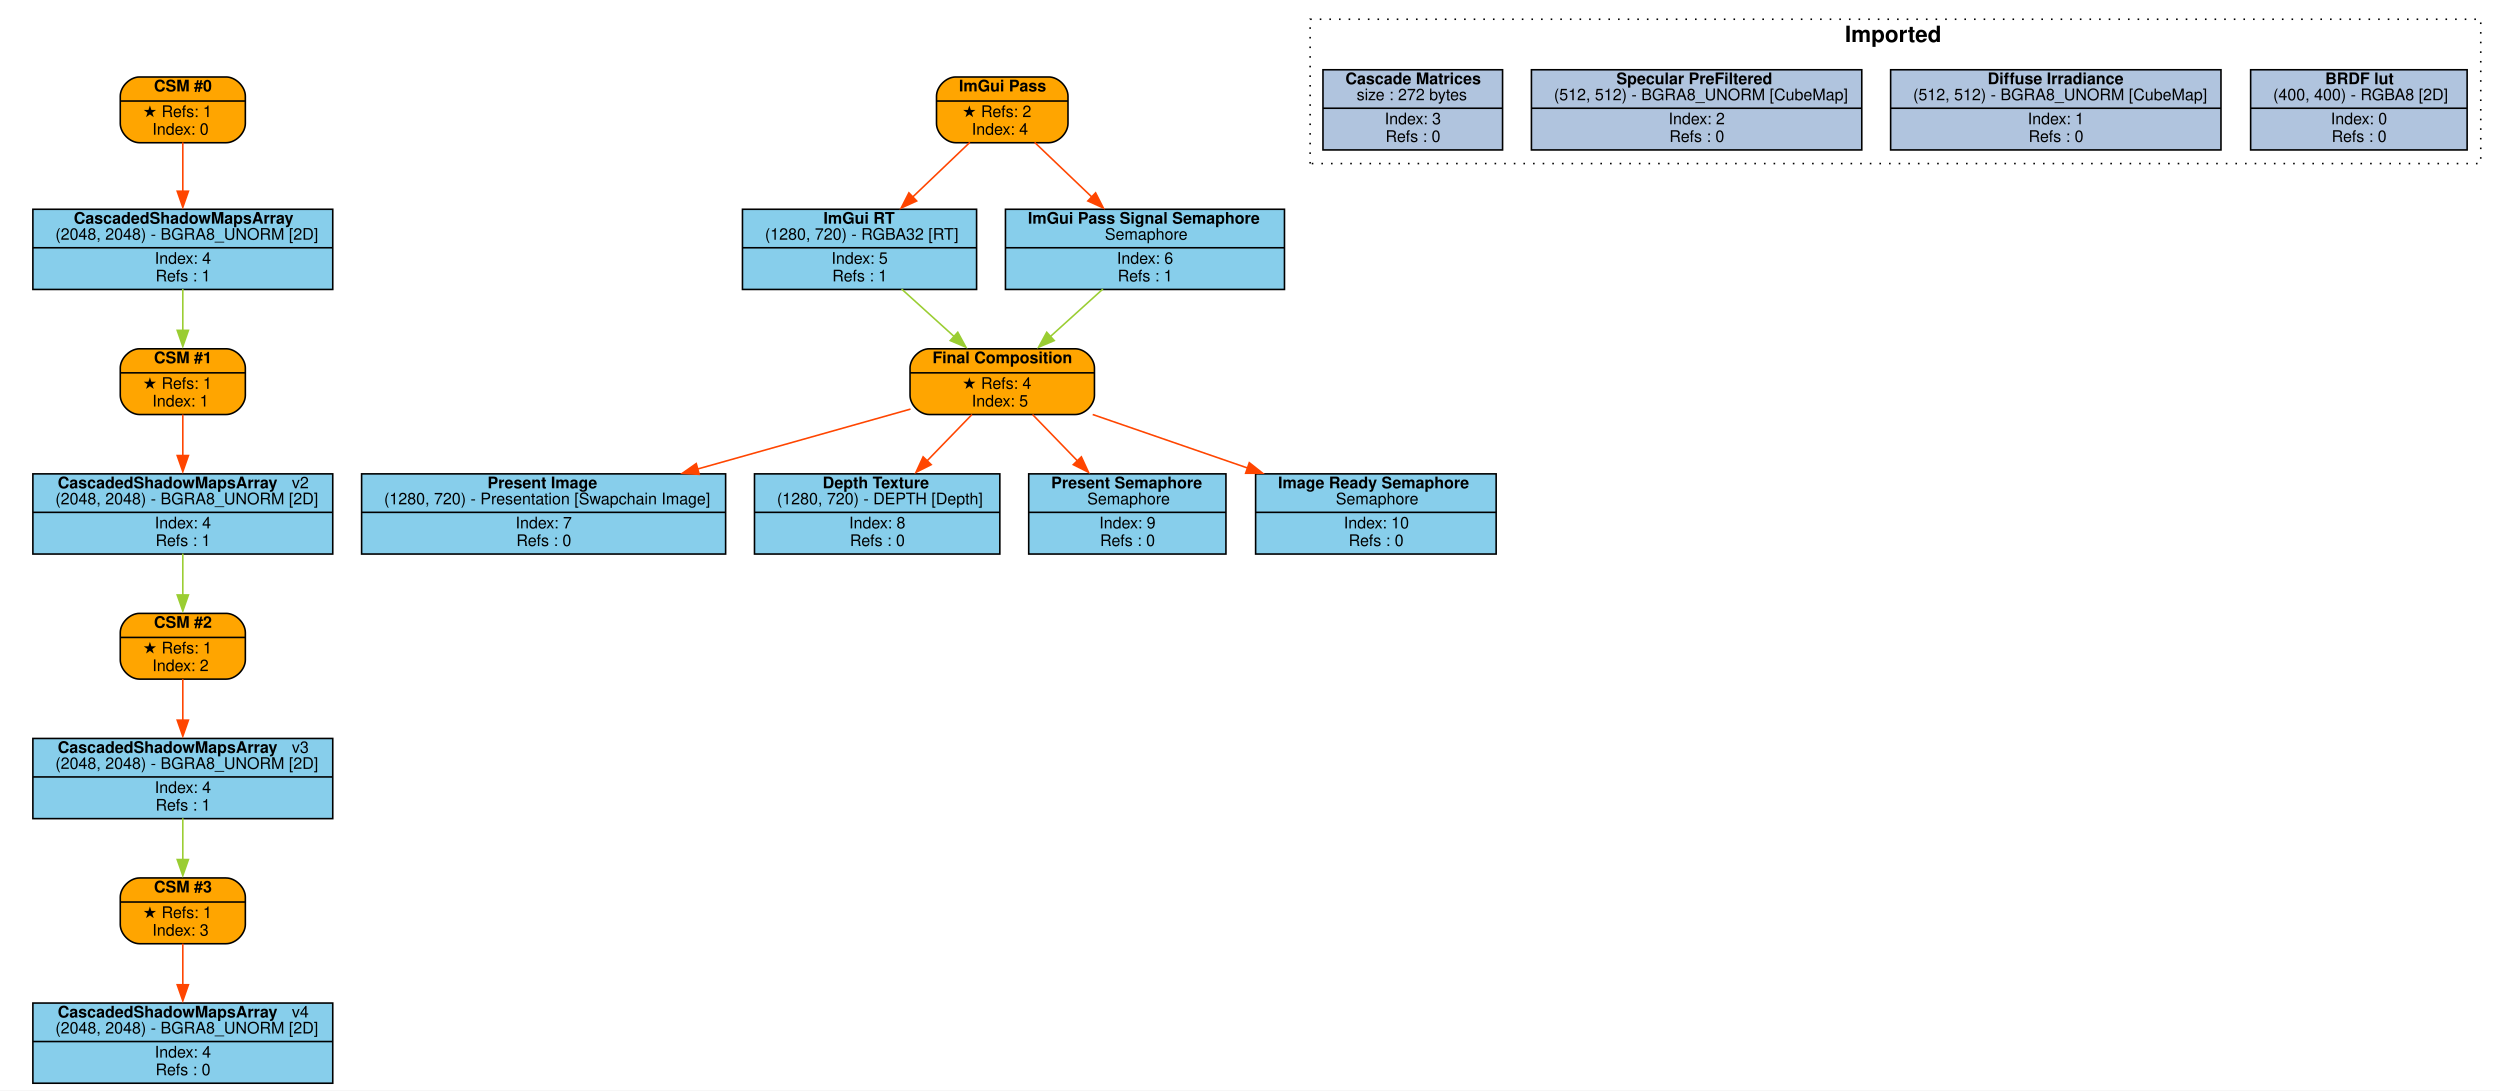
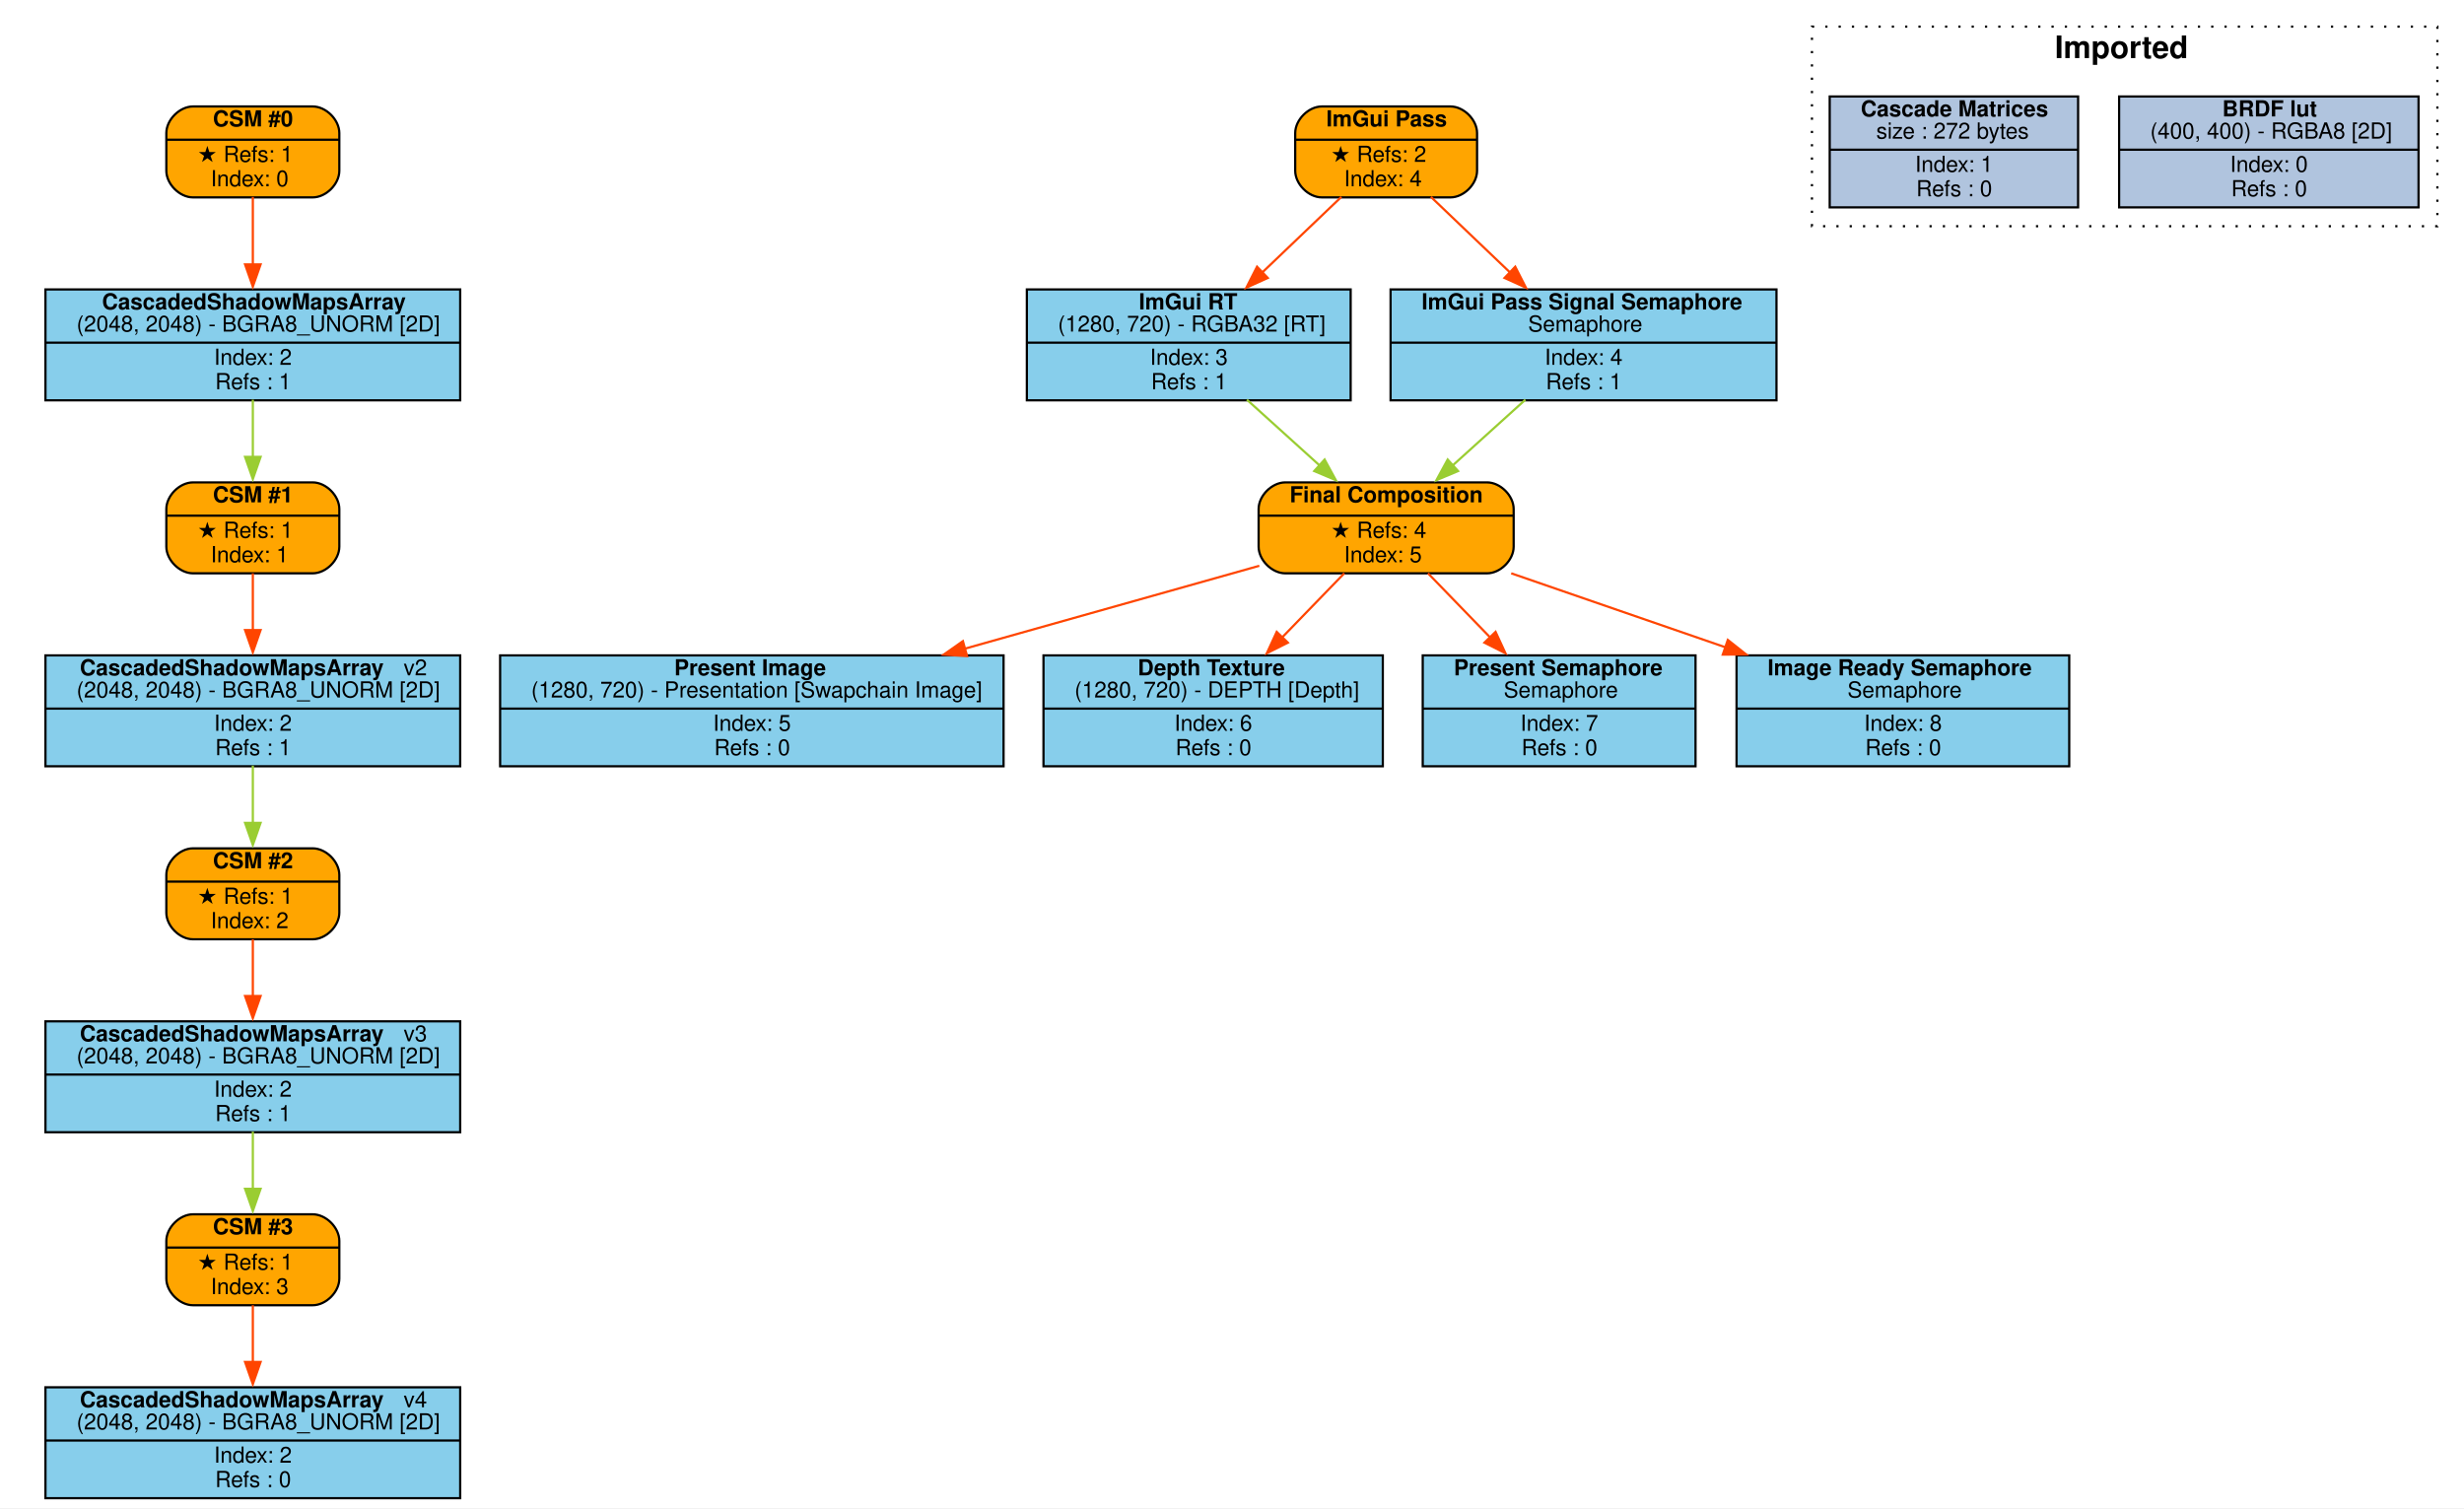
- <svg xmlns="http://www.w3.org/2000/svg" width="1559pt" height="680pt" viewBox="0.00 0.00 1559.00 680.00">
+ <svg xmlns="http://www.w3.org/2000/svg" width="1111pt" height="680pt" viewBox="0.00 0.00 1111.00 680.00">
  <g id="graph0" class="graph" transform="scale(1 1) rotate(0) translate(4 676)">
-     <polygon fill="white" stroke="none" points="-4,4 -4,-676 1555,-676 1555,4 -4,4" />
+     <polygon fill="white" stroke="none" points="-4,4 -4,-676 1107,-676 1107,4 -4,4" />
+     <g id="clust19" class="cluster">
+ </g>
+     <g id="clust20" class="cluster">
+ </g>
    <g id="clust21" class="cluster">
</g>
    <g id="clust22" class="cluster">
</g>
+     <g id="clust23" class="cluster">
+ </g>
+     <g id="clust24" class="cluster">
+ </g>
    <g id="clust25" class="cluster">
- </g>
-     <g id="clust24" class="cluster">
- </g>
-     <g id="clust26" class="cluster">
- </g>
-     <g id="clust23" class="cluster">
- </g>
-     <g id="clust27" class="cluster">
-       <polygon fill="none" stroke="black" stroke-dasharray="1,5" points="813,-574 813,-664 1543,-664 1543,-574 813,-574" />
-       <text text-anchor="start" x="1142.5" y="-649.8" font-family="Helvetica,sans-Serif" font-size="14.00"> </text>
-       <text text-anchor="start" x="1146.5" y="-649.8" font-family="Helvetica,sans-Serif" font-weight="bold" font-size="14.00">Imported</text>
-       <text text-anchor="start" x="1209.5" y="-649.8" font-family="Helvetica,sans-Serif" font-size="14.00"> </text>
+       <polygon fill="none" stroke="black" stroke-dasharray="1,5" points="813,-574 813,-664 1095,-664 1095,-574 813,-574" />
+       <text text-anchor="start" x="918.5" y="-649.8" font-family="Helvetica,sans-Serif" font-size="14.00"> </text>
+       <text text-anchor="start" x="922.5" y="-649.8" font-family="Helvetica,sans-Serif" font-weight="bold" font-size="14.00">Imported</text>
+       <text text-anchor="start" x="985.5" y="-649.8" font-family="Helvetica,sans-Serif" font-size="14.00"> </text>
    </g>
    <g id="node1" class="node">
      <path fill="orange" stroke="black" d="M83,-587C83,-587 137,-587 137,-587 143,-587 149,-593 149,-599 149,-599 149,-616 149,-616 149,-622 143,-628 137,-628 137,-628 83,-628 83,-628 77,-628 71,-622 71,-616 71,-616 71,-599 71,-599 71,-593 77,-587 83,-587" />
      <text text-anchor="start" x="92" y="-619" font-family="Helvetica,sans-Serif" font-weight="bold" font-size="10.00">CSM #0</text>
      <polyline fill="none" stroke="black" points="71,-613 149,-613" />
      <text text-anchor="start" x="85" y="-603" font-family="Helvetica,sans-Serif" font-size="10.00">★ Refs: 1</text>
      <text text-anchor="start" x="91" y="-592" font-family="Helvetica,sans-Serif" font-size="10.00"> Index: 0</text>
    </g>
-     <g id="node11" class="node">
+     <g id="node9" class="node">
      <polygon fill="skyblue" stroke="black" points="16.5,-495.5 16.5,-545.5 203.5,-545.5 203.5,-495.5 16.5,-495.5" />
      <text text-anchor="start" x="42" y="-536.5" font-family="Helvetica,sans-Serif" font-weight="bold" font-size="10.00">CascadedShadowMapsArray</text>
      <text text-anchor="start" x="30.5" y="-526.5" font-family="Helvetica,sans-Serif" font-size="10.00">(2048, 2048) - BGRA8_UNORM [2D]</text>
      <polyline fill="none" stroke="black" points="16.5,-521.5 203.5,-521.5" />
-       <text text-anchor="start" x="92.5" y="-511.5" font-family="Helvetica,sans-Serif" font-size="10.00">Index: 4</text>
+       <text text-anchor="start" x="92.5" y="-511.5" font-family="Helvetica,sans-Serif" font-size="10.00">Index: 2</text>
      <text text-anchor="start" x="93" y="-500.5" font-family="Helvetica,sans-Serif" font-size="10.00">Refs : 1</text>
    </g>
    <g id="edge1" class="edge">
      <path fill="none" stroke="orangered" d="M110,-587.21C110,-578.17 110,-567.11 110,-556.66" />
      <polygon fill="orangered" stroke="orangered" points="113.5,-556.78 110,-546.78 106.5,-556.78 113.5,-556.78" />
    </g>
    <g id="node2" class="node">
      <path fill="orange" stroke="black" d="M83,-417.5C83,-417.5 137,-417.5 137,-417.5 143,-417.5 149,-423.5 149,-429.5 149,-429.5 149,-446.5 149,-446.5 149,-452.5 143,-458.5 137,-458.5 137,-458.5 83,-458.5 83,-458.5 77,-458.5 71,-452.5 71,-446.5 71,-446.5 71,-429.5 71,-429.5 71,-423.5 77,-417.5 83,-417.5" />
      <text text-anchor="start" x="92" y="-449.5" font-family="Helvetica,sans-Serif" font-weight="bold" font-size="10.00">CSM #1</text>
      <polyline fill="none" stroke="black" points="71,-443.5 149,-443.5" />
      <text text-anchor="start" x="85" y="-433.5" font-family="Helvetica,sans-Serif" font-size="10.00">★ Refs: 1</text>
      <text text-anchor="start" x="91" y="-422.5" font-family="Helvetica,sans-Serif" font-size="10.00"> Index: 1</text>
    </g>
-     <g id="node12" class="node">
+     <g id="node10" class="node">
      <polygon fill="skyblue" stroke="black" points="16.5,-330.5 16.5,-380.5 203.5,-380.5 203.5,-330.5 16.5,-330.5" />
      <text text-anchor="start" x="32" y="-371.5" font-family="Helvetica,sans-Serif" font-weight="bold" font-size="10.00">CascadedShadowMapsArray</text>
      <text text-anchor="start" x="168" y="-371.5" font-family="Helvetica,sans-Serif" font-size="10.00">   </text>
      <text text-anchor="start" x="178" y="-371.5" font-family="Helvetica,sans-Serif" font-size="10.00">v2</text>
      <text text-anchor="start" x="30.5" y="-361.5" font-family="Helvetica,sans-Serif" font-size="10.00">(2048, 2048) - BGRA8_UNORM [2D]</text>
      <polyline fill="none" stroke="black" points="16.5,-356.5 203.5,-356.5" />
-       <text text-anchor="start" x="92.5" y="-346.5" font-family="Helvetica,sans-Serif" font-size="10.00">Index: 4</text>
+       <text text-anchor="start" x="92.5" y="-346.5" font-family="Helvetica,sans-Serif" font-size="10.00">Index: 2</text>
      <text text-anchor="start" x="93" y="-335.5" font-family="Helvetica,sans-Serif" font-size="10.00">Refs : 1</text>
    </g>
    <g id="edge2" class="edge">
      <path fill="none" stroke="orangered" d="M110,-417.51C110,-409.75 110,-400.56 110,-391.71" />
      <polygon fill="orangered" stroke="orangered" points="113.5,-391.92 110,-381.92 106.5,-391.92 113.5,-391.92" />
    </g>
    <g id="node3" class="node">
      <path fill="orange" stroke="black" d="M83,-252.5C83,-252.5 137,-252.5 137,-252.5 143,-252.5 149,-258.5 149,-264.5 149,-264.5 149,-281.5 149,-281.5 149,-287.5 143,-293.5 137,-293.5 137,-293.5 83,-293.5 83,-293.5 77,-293.5 71,-287.5 71,-281.5 71,-281.5 71,-264.5 71,-264.5 71,-258.5 77,-252.5 83,-252.5" />
      <text text-anchor="start" x="92" y="-284.5" font-family="Helvetica,sans-Serif" font-weight="bold" font-size="10.00">CSM #2</text>
      <polyline fill="none" stroke="black" points="71,-278.5 149,-278.5" />
      <text text-anchor="start" x="85" y="-268.5" font-family="Helvetica,sans-Serif" font-size="10.00">★ Refs: 1</text>
      <text text-anchor="start" x="91" y="-257.5" font-family="Helvetica,sans-Serif" font-size="10.00"> Index: 2</text>
    </g>
-     <g id="node13" class="node">
+     <g id="node11" class="node">
      <polygon fill="skyblue" stroke="black" points="16.5,-165.5 16.5,-215.5 203.5,-215.5 203.5,-165.5 16.5,-165.5" />
      <text text-anchor="start" x="32" y="-206.5" font-family="Helvetica,sans-Serif" font-weight="bold" font-size="10.00">CascadedShadowMapsArray</text>
      <text text-anchor="start" x="168" y="-206.5" font-family="Helvetica,sans-Serif" font-size="10.00">   </text>
      <text text-anchor="start" x="178" y="-206.5" font-family="Helvetica,sans-Serif" font-size="10.00">v3</text>
      <text text-anchor="start" x="30.5" y="-196.5" font-family="Helvetica,sans-Serif" font-size="10.00">(2048, 2048) - BGRA8_UNORM [2D]</text>
      <polyline fill="none" stroke="black" points="16.5,-191.5 203.5,-191.5" />
-       <text text-anchor="start" x="92.5" y="-181.5" font-family="Helvetica,sans-Serif" font-size="10.00">Index: 4</text>
+       <text text-anchor="start" x="92.5" y="-181.5" font-family="Helvetica,sans-Serif" font-size="10.00">Index: 2</text>
      <text text-anchor="start" x="93" y="-170.5" font-family="Helvetica,sans-Serif" font-size="10.00">Refs : 1</text>
    </g>
    <g id="edge3" class="edge">
      <path fill="none" stroke="orangered" d="M110,-252.51C110,-244.75 110,-235.56 110,-226.71" />
      <polygon fill="orangered" stroke="orangered" points="113.5,-226.92 110,-216.92 106.5,-226.92 113.5,-226.92" />
    </g>
    <g id="node4" class="node">
      <path fill="orange" stroke="black" d="M83,-87.5C83,-87.5 137,-87.5 137,-87.5 143,-87.5 149,-93.5 149,-99.5 149,-99.5 149,-116.5 149,-116.5 149,-122.5 143,-128.5 137,-128.5 137,-128.5 83,-128.5 83,-128.5 77,-128.5 71,-122.5 71,-116.5 71,-116.5 71,-99.5 71,-99.5 71,-93.5 77,-87.5 83,-87.5" />
      <text text-anchor="start" x="92" y="-119.5" font-family="Helvetica,sans-Serif" font-weight="bold" font-size="10.00">CSM #3</text>
      <polyline fill="none" stroke="black" points="71,-113.5 149,-113.5" />
      <text text-anchor="start" x="85" y="-103.5" font-family="Helvetica,sans-Serif" font-size="10.00">★ Refs: 1</text>
      <text text-anchor="start" x="91" y="-92.5" font-family="Helvetica,sans-Serif" font-size="10.00"> Index: 3</text>
    </g>
-     <g id="node14" class="node">
+     <g id="node12" class="node">
      <polygon fill="skyblue" stroke="black" points="16.5,-0.5 16.5,-50.5 203.5,-50.5 203.5,-0.5 16.5,-0.5" />
      <text text-anchor="start" x="32" y="-41.5" font-family="Helvetica,sans-Serif" font-weight="bold" font-size="10.00">CascadedShadowMapsArray</text>
      <text text-anchor="start" x="168" y="-41.5" font-family="Helvetica,sans-Serif" font-size="10.00">   </text>
      <text text-anchor="start" x="178" y="-41.5" font-family="Helvetica,sans-Serif" font-size="10.00">v4</text>
      <text text-anchor="start" x="30.5" y="-31.5" font-family="Helvetica,sans-Serif" font-size="10.00">(2048, 2048) - BGRA8_UNORM [2D]</text>
      <polyline fill="none" stroke="black" points="16.5,-26.5 203.5,-26.5" />
-       <text text-anchor="start" x="92.5" y="-16.5" font-family="Helvetica,sans-Serif" font-size="10.00">Index: 4</text>
+       <text text-anchor="start" x="92.5" y="-16.5" font-family="Helvetica,sans-Serif" font-size="10.00">Index: 2</text>
      <text text-anchor="start" x="93" y="-5.5" font-family="Helvetica,sans-Serif" font-size="10.00">Refs : 0</text>
    </g>
    <g id="edge4" class="edge">
      <path fill="none" stroke="orangered" d="M110,-87.51C110,-79.75 110,-70.56 110,-61.71" />
      <polygon fill="orangered" stroke="orangered" points="113.5,-61.92 110,-51.92 106.5,-61.92 113.5,-61.92" />
    </g>
    <g id="node5" class="node">
      <path fill="orange" stroke="black" d="M592,-587C592,-587 650,-587 650,-587 656,-587 662,-593 662,-599 662,-599 662,-616 662,-616 662,-622 656,-628 650,-628 650,-628 592,-628 592,-628 586,-628 580,-622 580,-616 580,-616 580,-599 580,-599 580,-593 586,-587 592,-587" />
      <text text-anchor="start" x="594" y="-619" font-family="Helvetica,sans-Serif" font-weight="bold" font-size="10.00">ImGui Pass</text>
      <polyline fill="none" stroke="black" points="580,-613 662,-613" />
      <text text-anchor="start" x="596" y="-603" font-family="Helvetica,sans-Serif" font-size="10.00">★ Refs: 2</text>
      <text text-anchor="start" x="602" y="-592" font-family="Helvetica,sans-Serif" font-size="10.00"> Index: 4</text>
    </g>
-     <g id="node15" class="node">
+     <g id="node13" class="node">
      <polygon fill="skyblue" stroke="black" points="459,-495.5 459,-545.5 605,-545.5 605,-495.5 459,-495.5" />
      <text text-anchor="start" x="509.5" y="-536.5" font-family="Helvetica,sans-Serif" font-weight="bold" font-size="10.00">ImGui RT</text>
      <text text-anchor="start" x="473" y="-526.5" font-family="Helvetica,sans-Serif" font-size="10.00">(1280, 720) - RGBA32 [RT]</text>
      <polyline fill="none" stroke="black" points="459,-521.5 605,-521.5" />
-       <text text-anchor="start" x="514.5" y="-511.5" font-family="Helvetica,sans-Serif" font-size="10.00">Index: 5</text>
+       <text text-anchor="start" x="514.5" y="-511.5" font-family="Helvetica,sans-Serif" font-size="10.00">Index: 3</text>
      <text text-anchor="start" x="515" y="-500.5" font-family="Helvetica,sans-Serif" font-size="10.00">Refs : 1</text>
    </g>
    <g id="edge5" class="edge">
      <path fill="none" stroke="orangered" d="M600.8,-587.21C590.22,-577.1 576.99,-564.47 564.97,-552.98" />
      <polygon fill="orangered" stroke="orangered" points="567.63,-550.68 557.98,-546.31 562.79,-555.75 567.63,-550.68" />
    </g>
-     <g id="node16" class="node">
+     <g id="node14" class="node">
      <polygon fill="skyblue" stroke="black" points="623,-495.5 623,-545.5 797,-545.5 797,-495.5 623,-495.5" />
      <text text-anchor="start" x="637" y="-536.5" font-family="Helvetica,sans-Serif" font-weight="bold" font-size="10.00">ImGui Pass Signal Semaphore</text>
      <text text-anchor="start" x="685" y="-526.5" font-family="Helvetica,sans-Serif" font-size="10.00">Semaphore</text>
      <polyline fill="none" stroke="black" points="623,-521.5 797,-521.5" />
-       <text text-anchor="start" x="692.5" y="-511.5" font-family="Helvetica,sans-Serif" font-size="10.00">Index: 6</text>
+       <text text-anchor="start" x="692.5" y="-511.5" font-family="Helvetica,sans-Serif" font-size="10.00">Index: 4</text>
      <text text-anchor="start" x="693" y="-500.5" font-family="Helvetica,sans-Serif" font-size="10.00">Refs : 1</text>
    </g>
    <g id="edge6" class="edge">
      <path fill="none" stroke="orangered" d="M641.2,-587.21C651.78,-577.1 665.01,-564.47 677.03,-552.98" />
      <polygon fill="orangered" stroke="orangered" points="679.21,-555.75 684.02,-546.31 674.37,-550.68 679.21,-555.75" />
    </g>
    <g id="node6" class="node">
      <path fill="orange" stroke="black" d="M575.5,-417.5C575.5,-417.5 666.5,-417.5 666.5,-417.5 672.5,-417.5 678.5,-423.5 678.5,-429.5 678.5,-429.5 678.5,-446.5 678.5,-446.5 678.5,-452.5 672.5,-458.5 666.5,-458.5 666.5,-458.5 575.5,-458.5 575.5,-458.5 569.5,-458.5 563.5,-452.5 563.5,-446.5 563.5,-446.5 563.5,-429.5 563.5,-429.5 563.5,-423.5 569.5,-417.5 575.5,-417.5" />
      <text text-anchor="start" x="577.5" y="-449.5" font-family="Helvetica,sans-Serif" font-weight="bold" font-size="10.00">Final Composition</text>
      <polyline fill="none" stroke="black" points="563.5,-443.5 678.5,-443.5" />
      <text text-anchor="start" x="596" y="-433.5" font-family="Helvetica,sans-Serif" font-size="10.00">★ Refs: 4</text>
      <text text-anchor="start" x="602" y="-422.5" font-family="Helvetica,sans-Serif" font-size="10.00"> Index: 5</text>
    </g>
-     <g id="node17" class="node">
+     <g id="node15" class="node">
      <polygon fill="skyblue" stroke="black" points="221.5,-330.5 221.5,-380.5 448.5,-380.5 448.5,-330.5 221.5,-330.5" />
      <text text-anchor="start" x="300" y="-371.5" font-family="Helvetica,sans-Serif" font-weight="bold" font-size="10.00">Present Image</text>
      <text text-anchor="start" x="235.5" y="-361.5" font-family="Helvetica,sans-Serif" font-size="10.00">(1280, 720) - Presentation [Swapchain Image]</text>
      <polyline fill="none" stroke="black" points="221.5,-356.5 448.5,-356.5" />
-       <text text-anchor="start" x="317.5" y="-346.5" font-family="Helvetica,sans-Serif" font-size="10.00">Index: 7</text>
+       <text text-anchor="start" x="317.5" y="-346.5" font-family="Helvetica,sans-Serif" font-size="10.00">Index: 5</text>
      <text text-anchor="start" x="318" y="-335.5" font-family="Helvetica,sans-Serif" font-size="10.00">Refs : 0</text>
    </g>
    <g id="edge7" class="edge">
      <path fill="none" stroke="orangered" d="M563.81,-420.9C525.87,-410.22 475.13,-395.94 431.08,-383.54" />
      <polygon fill="orangered" stroke="orangered" points="432.06,-380.18 421.49,-380.84 430.17,-386.92 432.06,-380.18" />
    </g>
-     <g id="node18" class="node">
+     <g id="node16" class="node">
      <polygon fill="skyblue" stroke="black" points="466.5,-330.5 466.5,-380.5 619.5,-380.5 619.5,-330.5 466.5,-330.5" />
      <text text-anchor="start" x="509" y="-371.5" font-family="Helvetica,sans-Serif" font-weight="bold" font-size="10.00">Depth Texture</text>
      <text text-anchor="start" x="480.5" y="-361.5" font-family="Helvetica,sans-Serif" font-size="10.00">(1280, 720) - DEPTH [Depth]</text>
      <polyline fill="none" stroke="black" points="466.5,-356.5 619.5,-356.5" />
-       <text text-anchor="start" x="525.5" y="-346.5" font-family="Helvetica,sans-Serif" font-size="10.00">Index: 8</text>
+       <text text-anchor="start" x="525.5" y="-346.5" font-family="Helvetica,sans-Serif" font-size="10.00">Index: 6</text>
      <text text-anchor="start" x="526" y="-335.5" font-family="Helvetica,sans-Serif" font-size="10.00">Refs : 0</text>
    </g>
    <g id="edge8" class="edge">
      <path fill="none" stroke="orangered" d="M602.12,-417.51C593.66,-408.79 583.47,-398.27 573.95,-388.44" />
      <polygon fill="orangered" stroke="orangered" points="576.69,-386.24 567.22,-381.49 571.66,-391.11 576.69,-386.24" />
    </g>
-     <g id="node19" class="node">
+     <g id="node17" class="node">
      <polygon fill="skyblue" stroke="black" points="637.5,-330.5 637.5,-380.5 760.5,-380.5 760.5,-330.5 637.5,-330.5" />
      <text text-anchor="start" x="651.5" y="-371.5" font-family="Helvetica,sans-Serif" font-weight="bold" font-size="10.00">Present Semaphore</text>
      <text text-anchor="start" x="674" y="-361.5" font-family="Helvetica,sans-Serif" font-size="10.00">Semaphore</text>
      <polyline fill="none" stroke="black" points="637.5,-356.5 760.5,-356.5" />
-       <text text-anchor="start" x="681.5" y="-346.5" font-family="Helvetica,sans-Serif" font-size="10.00">Index: 9</text>
+       <text text-anchor="start" x="681.5" y="-346.5" font-family="Helvetica,sans-Serif" font-size="10.00">Index: 7</text>
      <text text-anchor="start" x="682" y="-335.5" font-family="Helvetica,sans-Serif" font-size="10.00">Refs : 0</text>
    </g>
    <g id="edge9" class="edge">
      <path fill="none" stroke="orangered" d="M639.88,-417.51C648.34,-408.79 658.53,-398.27 668.05,-388.44" />
      <polygon fill="orangered" stroke="orangered" points="670.34,-391.11 674.78,-381.49 665.31,-386.24 670.34,-391.11" />
    </g>
-     <g id="node20" class="node">
+     <g id="node18" class="node">
      <polygon fill="skyblue" stroke="black" points="779,-330.5 779,-380.5 929,-380.5 929,-330.5 779,-330.5" />
      <text text-anchor="start" x="793" y="-371.5" font-family="Helvetica,sans-Serif" font-weight="bold" font-size="10.00">Image Ready Semaphore</text>
      <text text-anchor="start" x="829" y="-361.5" font-family="Helvetica,sans-Serif" font-size="10.00">Semaphore</text>
      <polyline fill="none" stroke="black" points="779,-356.5 929,-356.5" />
-       <text text-anchor="start" x="834" y="-346.5" font-family="Helvetica,sans-Serif" font-size="10.00">Index: 10</text>
+       <text text-anchor="start" x="836.5" y="-346.5" font-family="Helvetica,sans-Serif" font-size="10.00">Index: 8</text>
      <text text-anchor="start" x="837" y="-335.5" font-family="Helvetica,sans-Serif" font-size="10.00">Refs : 0</text>
    </g>
    <g id="edge10" class="edge">
      <path fill="none" stroke="orangered" d="M677.4,-417.51C706.44,-407.48 742.35,-395.08 774.18,-384.08" />
      <polygon fill="orangered" stroke="orangered" points="775.06,-387.48 783.37,-380.9 772.78,-380.86 775.06,-387.48" />
    </g>
    <g id="node7" class="node">
-       <polygon fill="lightsteelblue" stroke="black" points="1399.5,-582.5 1399.5,-632.5 1534.5,-632.5 1534.5,-582.5 1399.5,-582.5" />
-       <text text-anchor="start" x="1446" y="-623.5" font-family="Helvetica,sans-Serif" font-weight="bold" font-size="10.00">BRDF lut</text>
-       <text text-anchor="start" x="1413.5" y="-613.5" font-family="Helvetica,sans-Serif" font-size="10.00">(400, 400) - RGBA8 [2D]</text>
-       <polyline fill="none" stroke="black" points="1399.5,-608.5 1534.5,-608.5" />
-       <text text-anchor="start" x="1449.5" y="-598.5" font-family="Helvetica,sans-Serif" font-size="10.00">Index: 0</text>
-       <text text-anchor="start" x="1450" y="-587.5" font-family="Helvetica,sans-Serif" font-size="10.00">Refs : 0</text>
+       <polygon fill="lightsteelblue" stroke="black" points="951.5,-582.5 951.5,-632.5 1086.5,-632.5 1086.5,-582.5 951.5,-582.5" />
+       <text text-anchor="start" x="998" y="-623.5" font-family="Helvetica,sans-Serif" font-weight="bold" font-size="10.00">BRDF lut</text>
+       <text text-anchor="start" x="965.5" y="-613.5" font-family="Helvetica,sans-Serif" font-size="10.00">(400, 400) - RGBA8 [2D]</text>
+       <polyline fill="none" stroke="black" points="951.5,-608.5 1086.5,-608.5" />
+       <text text-anchor="start" x="1001.5" y="-598.5" font-family="Helvetica,sans-Serif" font-size="10.00">Index: 0</text>
+       <text text-anchor="start" x="1002" y="-587.5" font-family="Helvetica,sans-Serif" font-size="10.00">Refs : 0</text>
    </g>
    <g id="node8" class="node">
-       <polygon fill="lightsteelblue" stroke="black" points="1175,-582.5 1175,-632.5 1381,-632.5 1381,-582.5 1175,-582.5" />
-       <text text-anchor="start" x="1235.5" y="-623.5" font-family="Helvetica,sans-Serif" font-weight="bold" font-size="10.00">Diffuse Irradiance</text>
-       <text text-anchor="start" x="1189" y="-613.5" font-family="Helvetica,sans-Serif" font-size="10.00">(512, 512) - BGRA8_UNORM [CubeMap]</text>
-       <polyline fill="none" stroke="black" points="1175,-608.5 1381,-608.5" />
-       <text text-anchor="start" x="1260.5" y="-598.5" font-family="Helvetica,sans-Serif" font-size="10.00">Index: 1</text>
-       <text text-anchor="start" x="1261" y="-587.5" font-family="Helvetica,sans-Serif" font-size="10.00">Refs : 0</text>
-     </g>
-     <g id="node9" class="node">
-       <polygon fill="lightsteelblue" stroke="black" points="951,-582.5 951,-632.5 1157,-632.5 1157,-582.5 951,-582.5" />
-       <text text-anchor="start" x="1004" y="-623.5" font-family="Helvetica,sans-Serif" font-weight="bold" font-size="10.00">Specular PreFiltered</text>
-       <text text-anchor="start" x="965" y="-613.5" font-family="Helvetica,sans-Serif" font-size="10.00">(512, 512) - BGRA8_UNORM [CubeMap]</text>
-       <polyline fill="none" stroke="black" points="951,-608.5 1157,-608.5" />
-       <text text-anchor="start" x="1036.5" y="-598.5" font-family="Helvetica,sans-Serif" font-size="10.00">Index: 2</text>
-       <text text-anchor="start" x="1037" y="-587.5" font-family="Helvetica,sans-Serif" font-size="10.00">Refs : 0</text>
-     </g>
-     <g id="node10" class="node">
      <polygon fill="lightsteelblue" stroke="black" points="821,-582.5 821,-632.5 933,-632.5 933,-582.5 821,-582.5" />
      <text text-anchor="start" x="835" y="-623.5" font-family="Helvetica,sans-Serif" font-weight="bold" font-size="10.00">Cascade Matrices</text>
      <text text-anchor="start" x="842" y="-613.5" font-family="Helvetica,sans-Serif" font-size="10.00">size : 272 bytes</text>
      <polyline fill="none" stroke="black" points="821,-608.5 933,-608.5" />
-       <text text-anchor="start" x="859.5" y="-598.5" font-family="Helvetica,sans-Serif" font-size="10.00">Index: 3</text>
+       <text text-anchor="start" x="859.5" y="-598.5" font-family="Helvetica,sans-Serif" font-size="10.00">Index: 1</text>
      <text text-anchor="start" x="860" y="-587.5" font-family="Helvetica,sans-Serif" font-size="10.00">Refs : 0</text>
    </g>
    <g id="edge11" class="edge">
      <path fill="none" stroke="#9acd32" d="M110,-495.78C110,-487.62 110,-478.36 110,-469.72" />
      <polygon fill="#9acd32" stroke="#9acd32" points="113.5,-470 110,-460 106.5,-470 113.5,-470" />
    </g>
    <g id="edge12" class="edge">
      <path fill="none" stroke="#9acd32" d="M110,-330.78C110,-322.62 110,-313.36 110,-304.72" />
      <polygon fill="#9acd32" stroke="#9acd32" points="113.5,-305 110,-295 106.5,-305 113.5,-305" />
    </g>
    <g id="edge13" class="edge">
      <path fill="none" stroke="#9acd32" d="M110,-165.78C110,-157.62 110,-148.36 110,-139.72" />
      <polygon fill="#9acd32" stroke="#9acd32" points="113.5,-140 110,-130 106.5,-140 113.5,-140" />
    </g>
    <g id="edge14" class="edge">
      <path fill="none" stroke="#9acd32" d="M558.22,-495.78C568.58,-486.41 580.54,-475.6 591.22,-465.94" />
      <polygon fill="#9acd32" stroke="#9acd32" points="593.26,-468.81 598.33,-459.5 588.57,-463.61 593.26,-468.81" />
    </g>
    <g id="edge15" class="edge">
      <path fill="none" stroke="#9acd32" d="M683.78,-495.78C673.42,-486.41 661.46,-475.6 650.78,-465.94" />
      <polygon fill="#9acd32" stroke="#9acd32" points="653.43,-463.61 643.67,-459.5 648.74,-468.81 653.43,-463.61" />
    </g>
  </g>
</svg>
